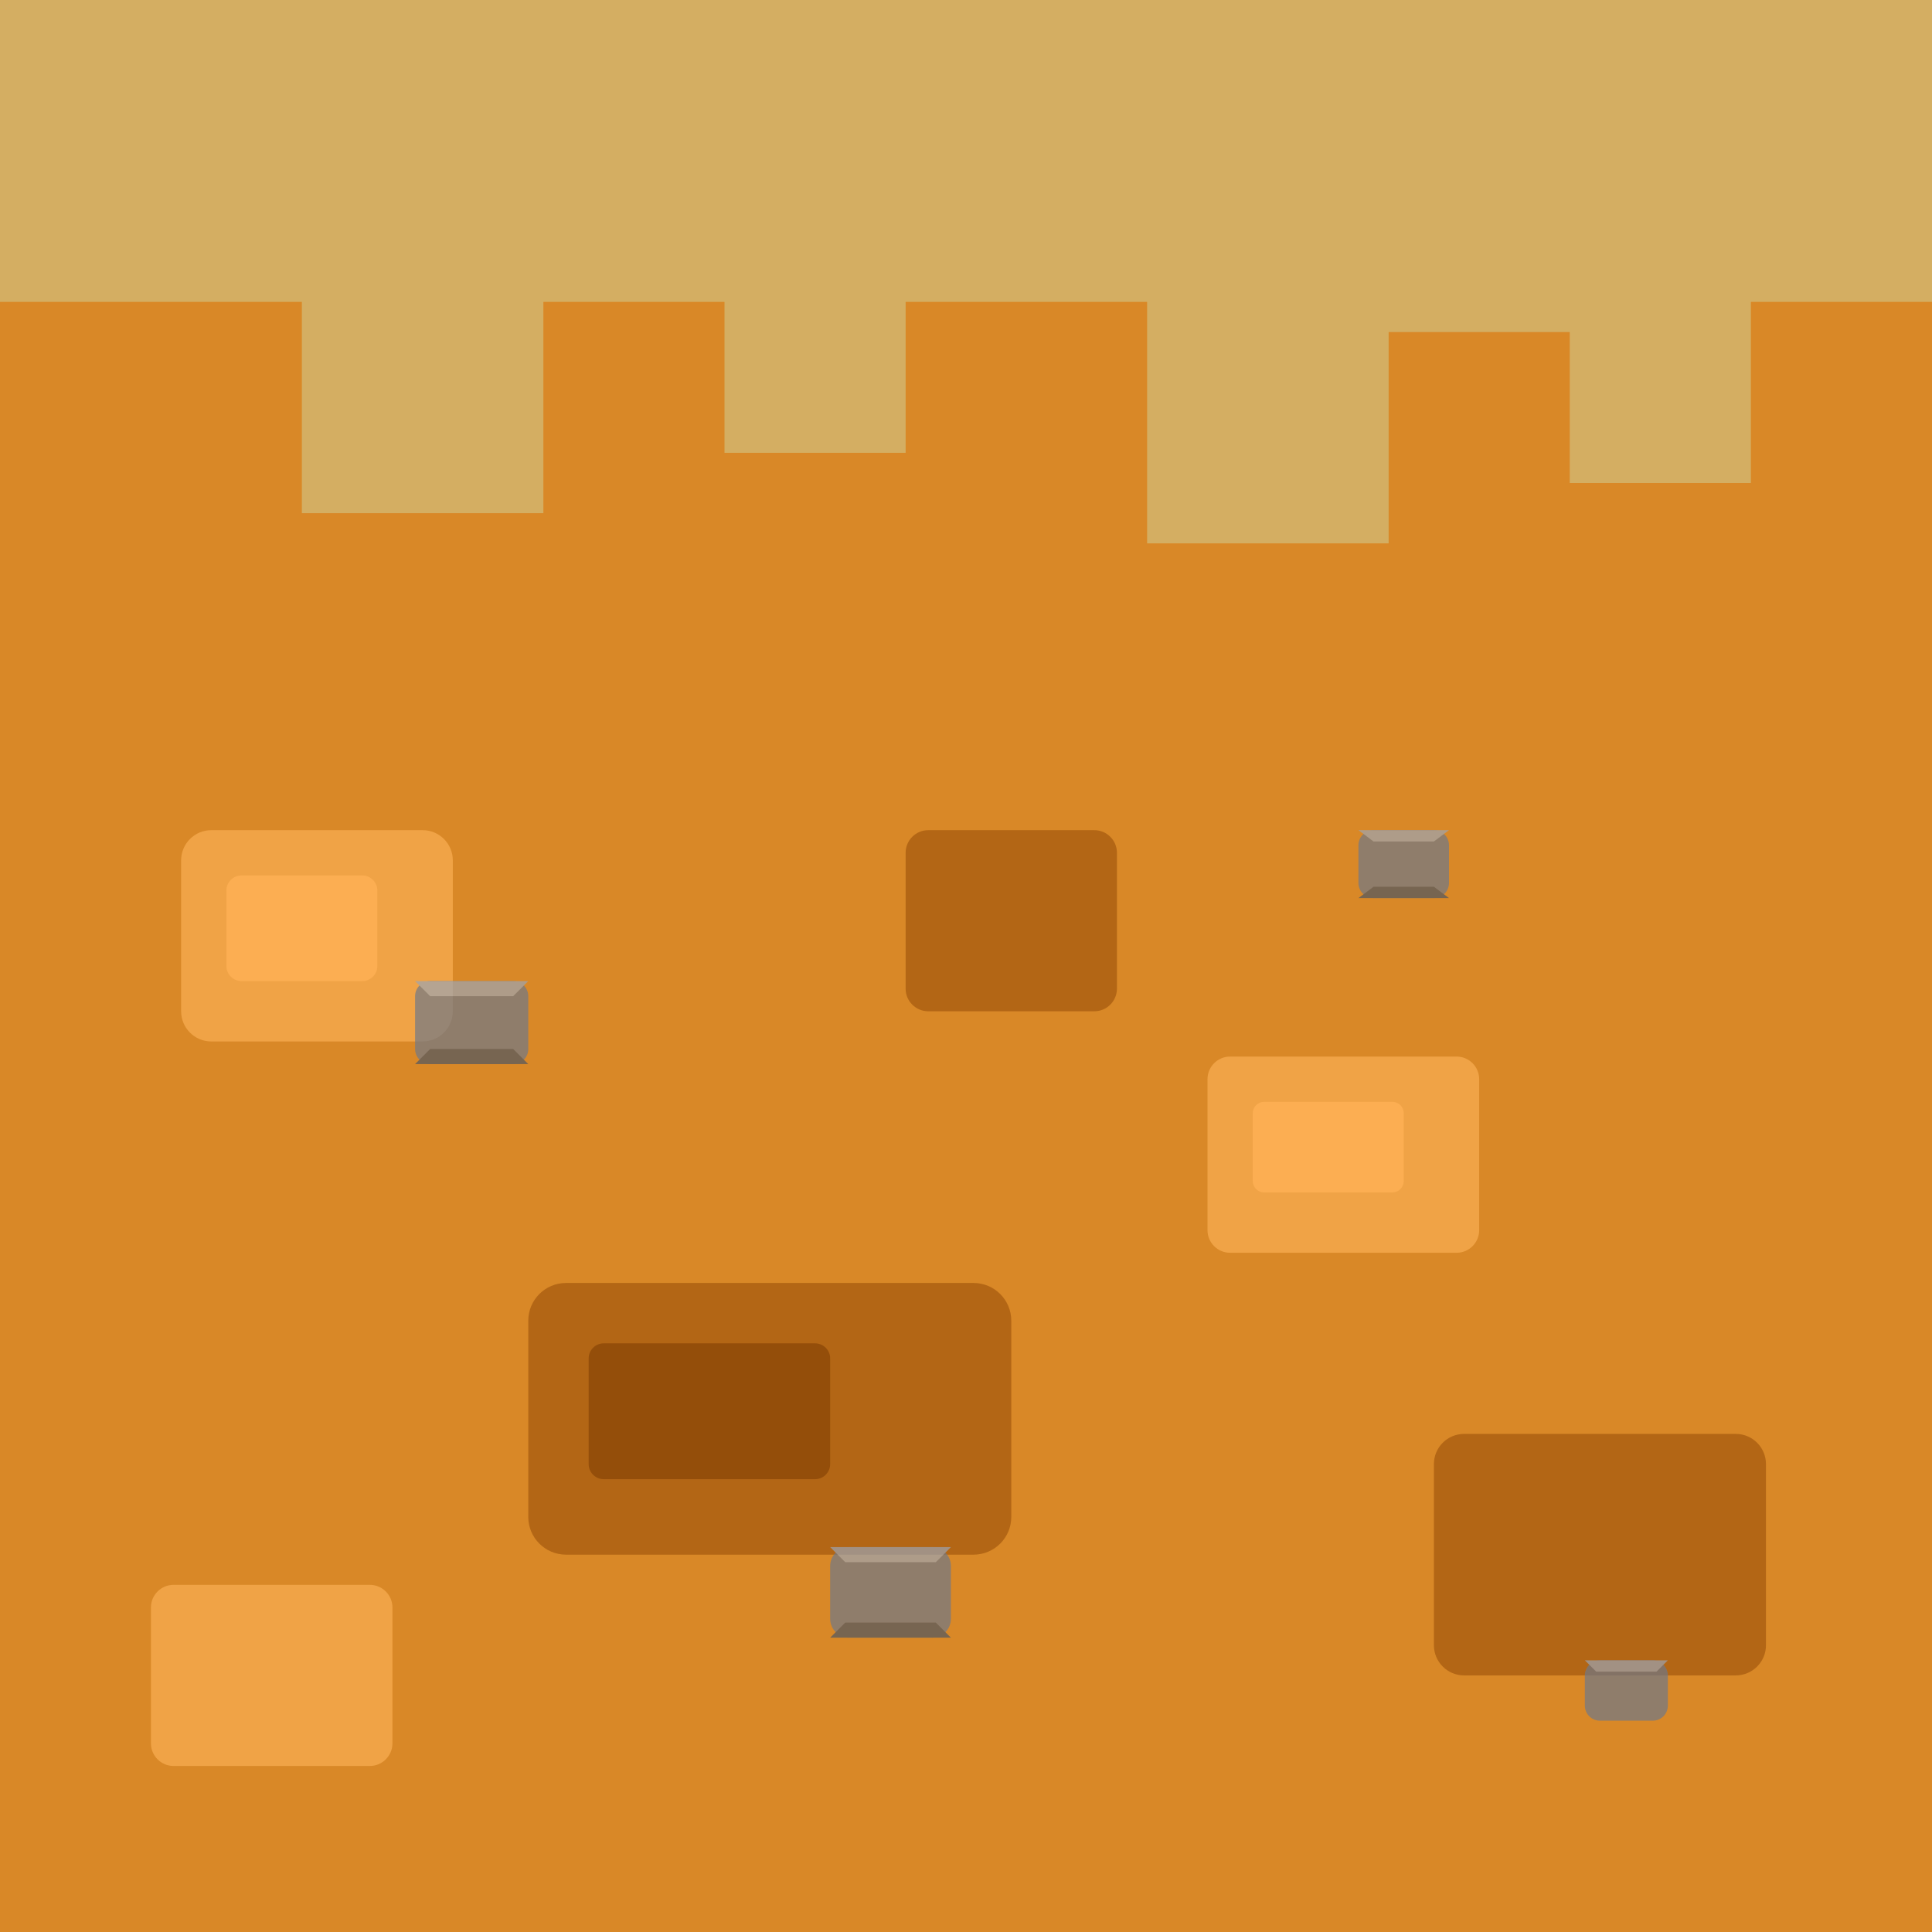
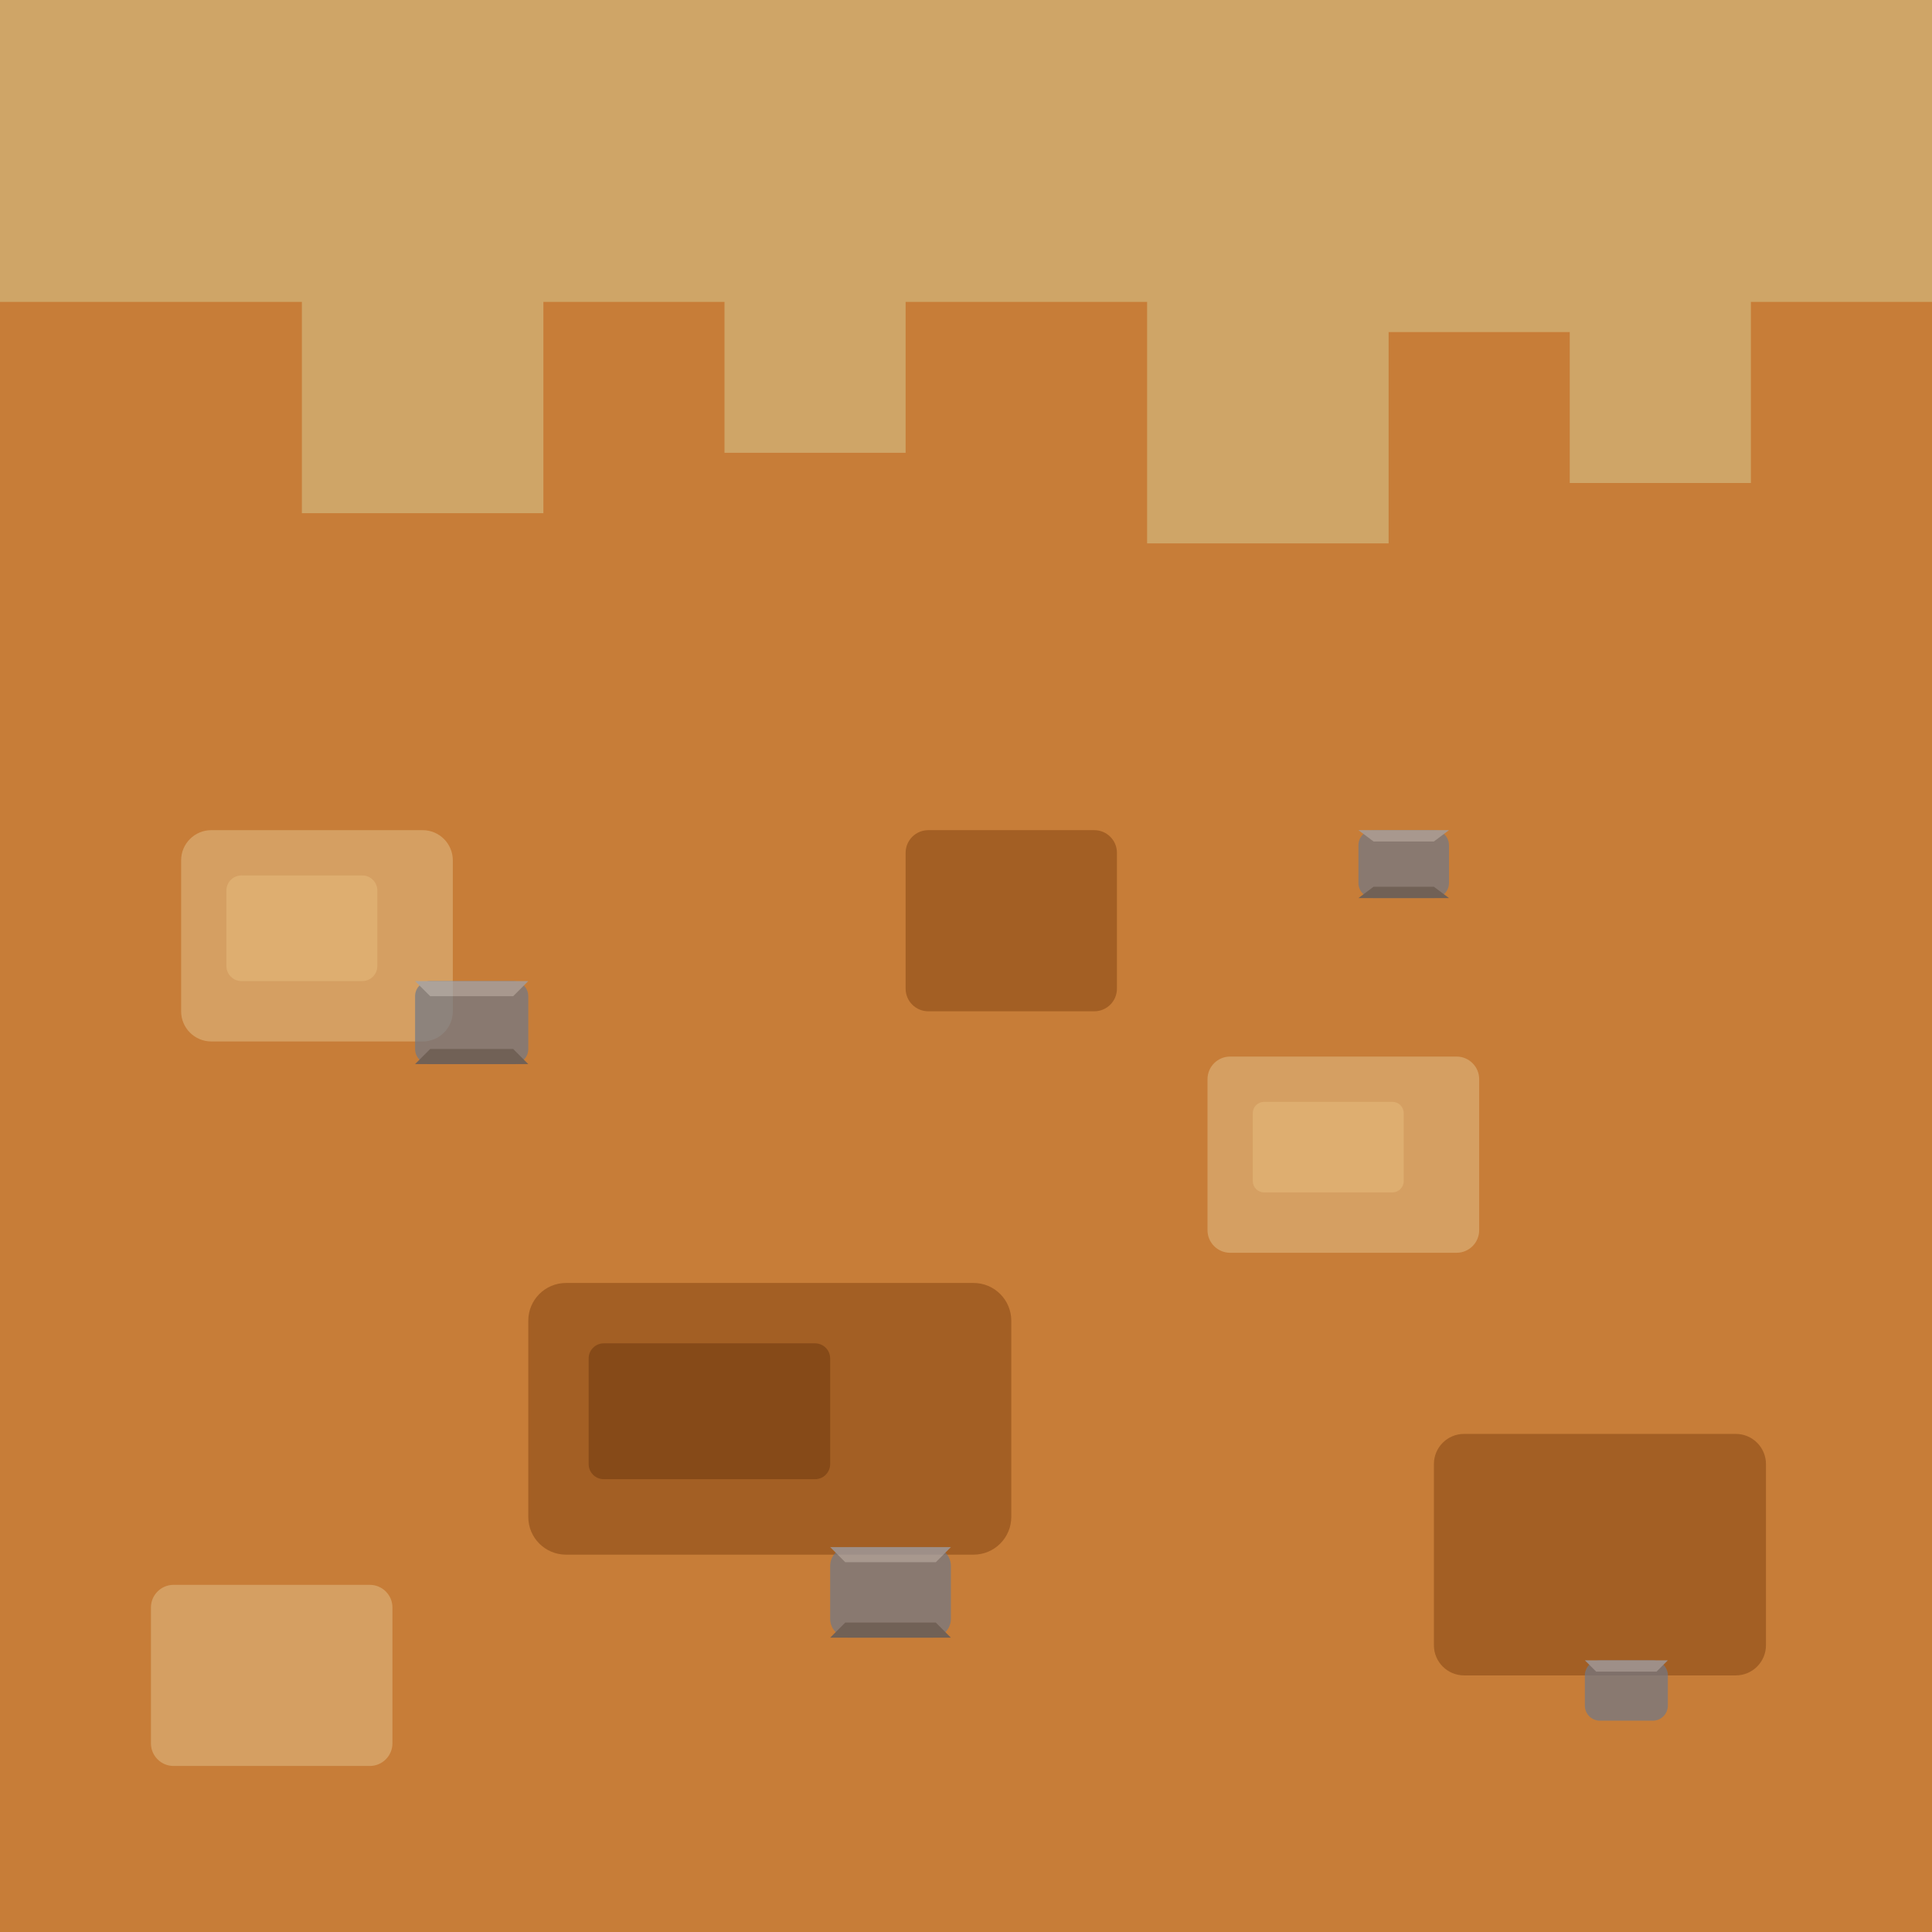
<svg xmlns="http://www.w3.org/2000/svg" viewBox="0 0 512 512" width="512" height="512">
-   <rect width="512" height="512" fill="#d98827" />
-   <rect x="48" y="220" width="72" height="56" rx="8" fill="#f0a346" />
-   <rect x="60" y="232" width="40" height="28" rx="4" fill="#fcae52" />
-   <rect x="240" y="220" width="56" height="48" rx="6" fill="#b36615" />
-   <rect x="320" y="280" width="72" height="52" rx="6" fill="#f0a346" />
-   <rect x="332" y="292" width="40" height="24" rx="3" fill="#fcae52" />
-   <rect x="140" y="340" width="128" height="72" rx="10" fill="#b36615" />
-   <rect x="156" y="356" width="64" height="36" rx="4" fill="#944e0a" />
-   <rect x="380" y="380" width="88" height="64" rx="8" fill="#b36615" />
-   <rect x="40" y="420" width="64" height="48" rx="6" fill="#f0a346" />
+   <rect width="512" height="512" fill="#c77d38" />
+   <rect x="48" y="220" width="72" height="56" rx="8" fill="#d59f62" />
+   <rect x="60" y="232" width="40" height="28" rx="4" fill="#deae70" />
+   <rect x="240" y="220" width="56" height="48" rx="6" fill="#a35f24" />
+   <rect x="320" y="280" width="72" height="52" rx="6" fill="#d59f62" />
+   <rect x="332" y="292" width="40" height="24" rx="3" fill="#deae70" />
+   <rect x="140" y="340" width="128" height="72" rx="10" fill="#a35f24" />
+   <rect x="156" y="356" width="64" height="36" rx="4" fill="#864a18" />
+   <rect x="380" y="380" width="88" height="64" rx="8" fill="#a35f24" />
+   <rect x="40" y="420" width="64" height="48" rx="6" fill="#d59f62" />
  <g id="stylized-stone-pebbles" opacity="0.7">
    <rect x="110" y="260" width="30" height="22" rx="4" fill="#6f7887" />
    <path d="M 110 260 L 140 260 L 136 264 L 114 264 Z" fill="#9ba4b2" />
    <path d="M 110 282 L 140 282 L 136 278 L 114 278 Z" fill="#4d5562" />
    <rect x="360" y="220" width="24" height="18" rx="4" fill="#6f7887" />
    <path d="M 360 220 L 384 220 L 380 223 L 364 223 Z" fill="#9ba4b2" />
    <path d="M 360 238 L 384 238 L 380 235 L 364 235 Z" fill="#4d5562" />
    <rect x="220" y="410" width="32" height="24" rx="5" fill="#6f7887" />
    <path d="M 220 410 L 252 410 L 248 414 L 224 414 Z" fill="#9ba4b2" />
    <path d="M 220 434 L 252 434 L 248 430 L 224 430 Z" fill="#4d5562" />
    <rect x="420" y="440" width="22" height="16" rx="4" fill="#6f7887" />
    <path d="M 420 440 L 442 440 L 439 443 L 423 443 Z" fill="#9ba4b2" />
  </g>
-   <path d="M 0 0 L 512 0 L 512 80             L 464 80 L 464 128 L 416 128 L 416 88             L 368 88 L 368 144 L 304 144 L 304 80             L 240 80 L 240 120 L 192 120 L 192 80             L 144 80 L 144 136 L 80 136 L 80 80             L 0 80 Z" fill="#d4ae62" />
+   <path d="M 0 0 L 512 0 L 512 80             L 464 80 L 464 128 L 416 128 L 416 88             L 368 88 L 368 144 L 304 144 L 304 80             L 240 80 L 240 120 L 192 120 L 192 80             L 144 80 L 144 136 L 80 136 L 80 80             L 0 80 Z" fill="#cfa567" />
</svg>
